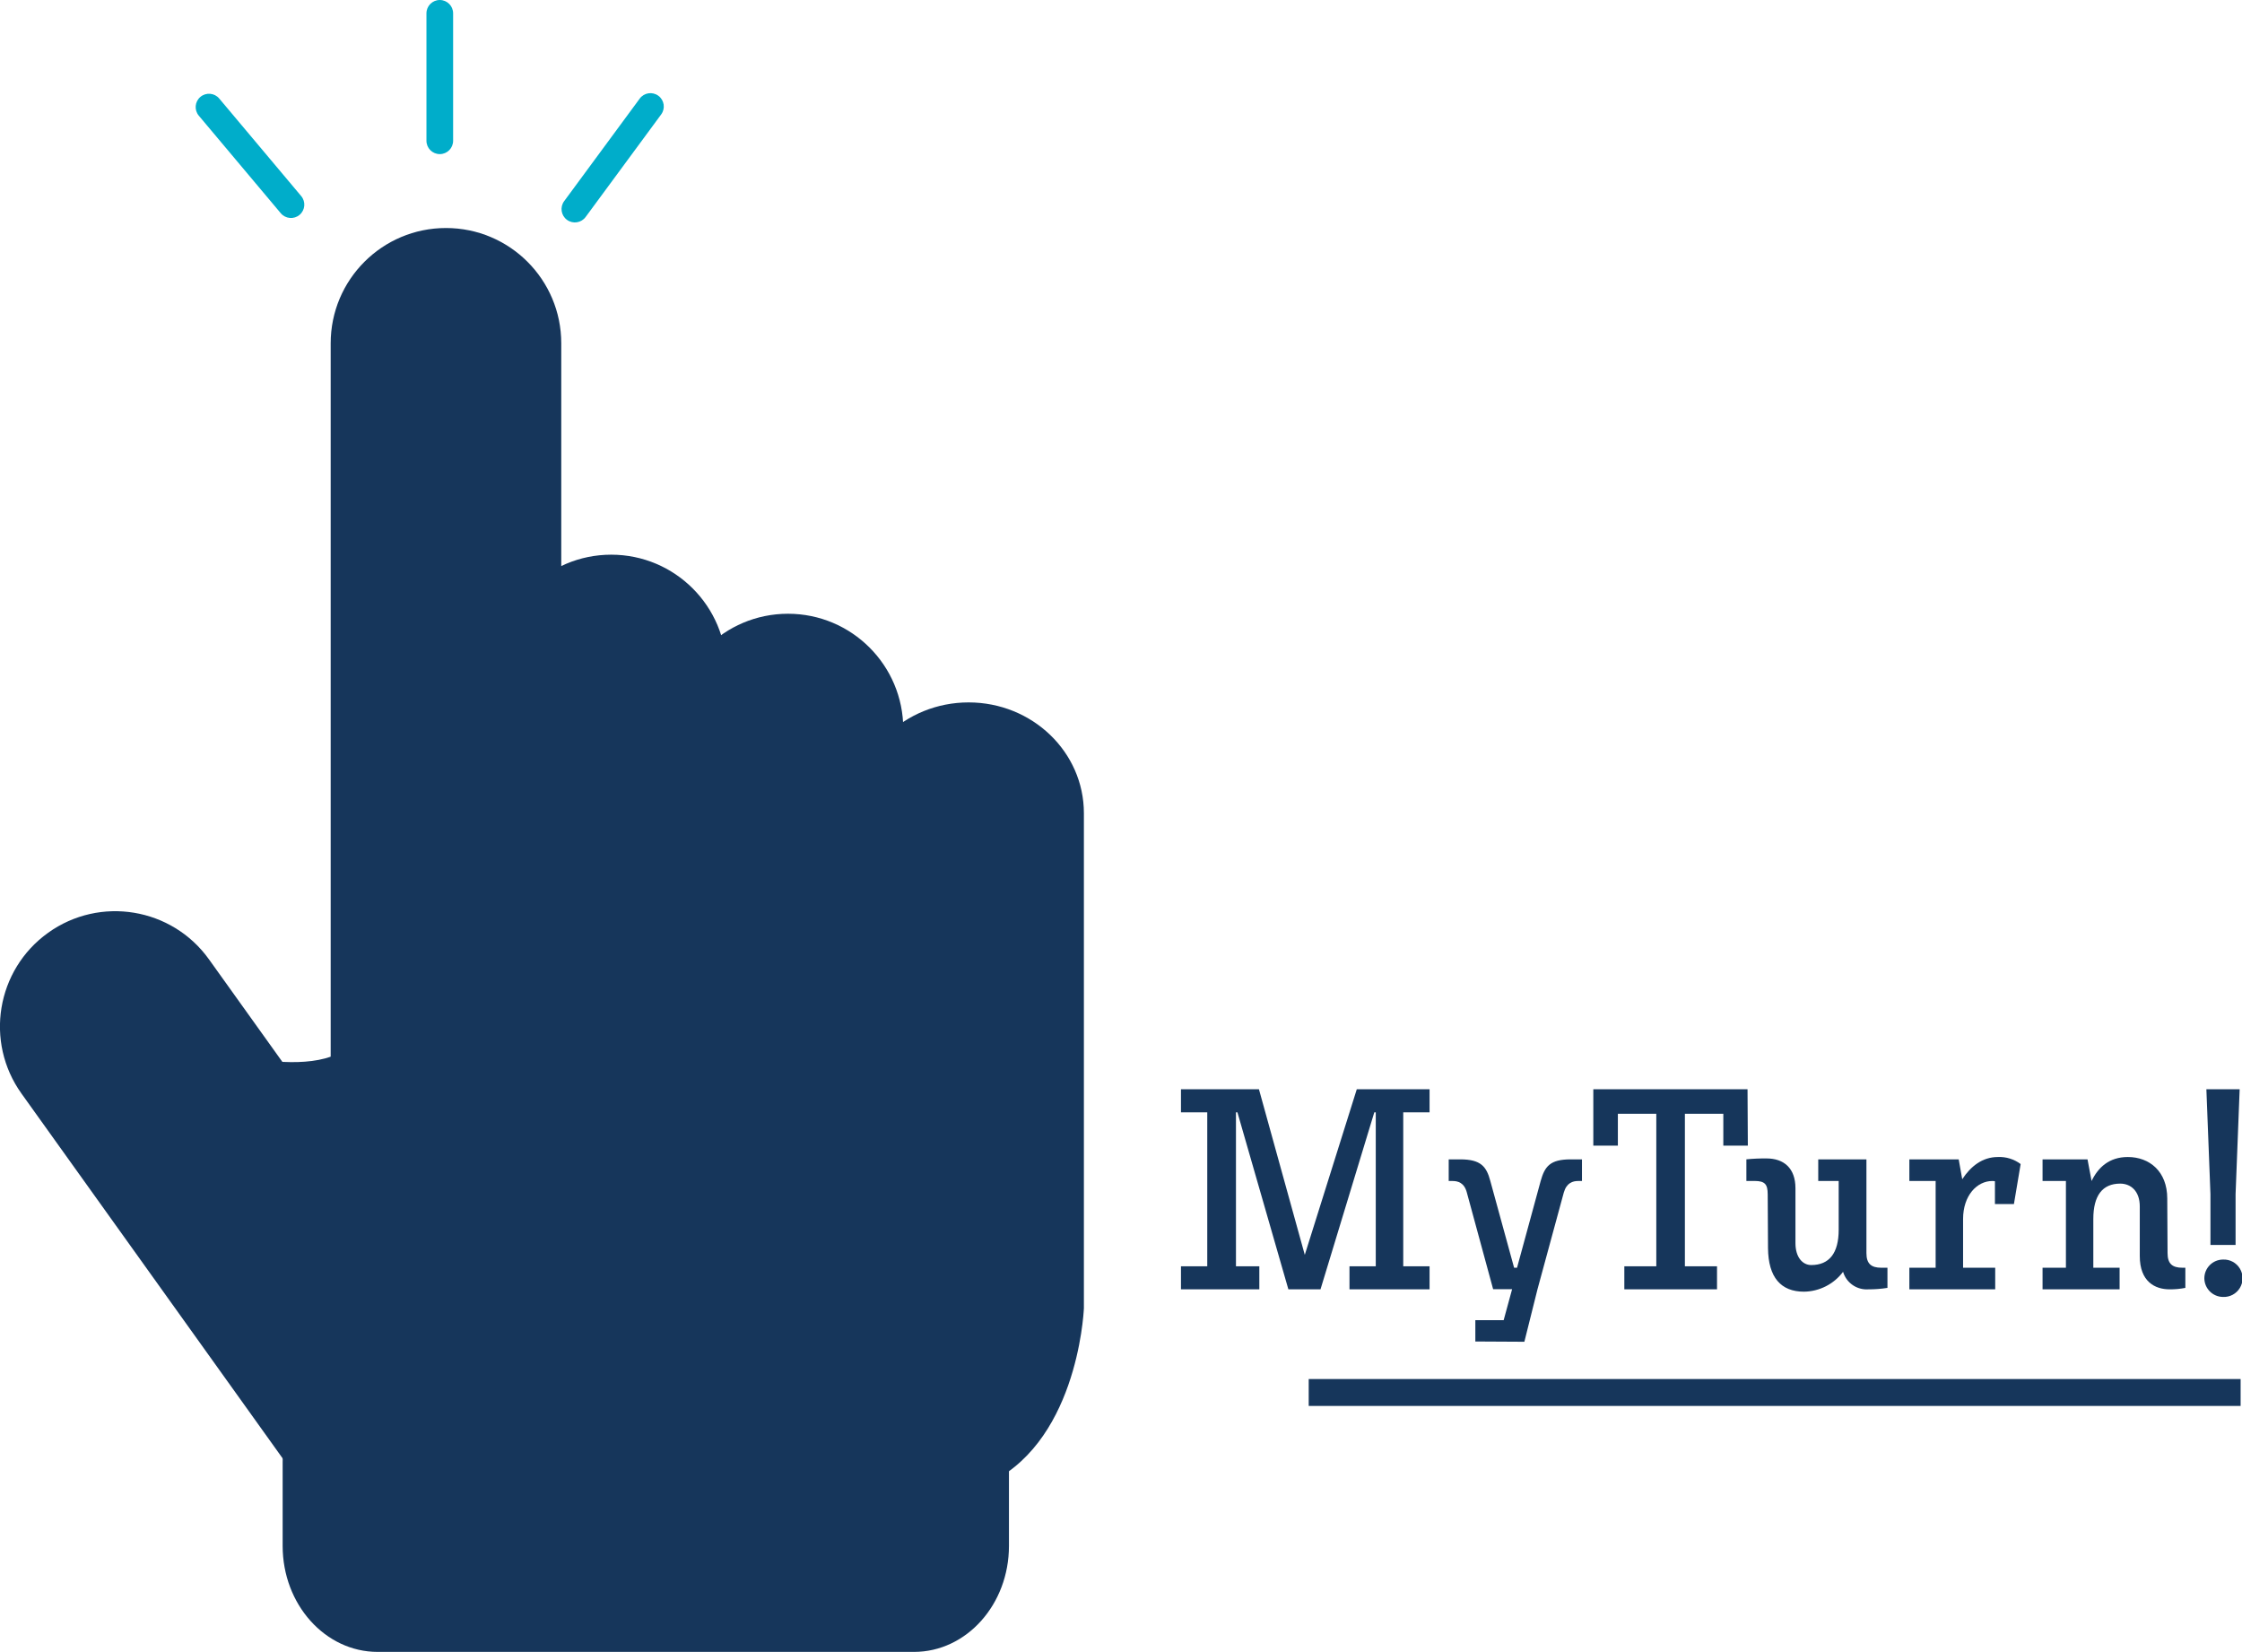
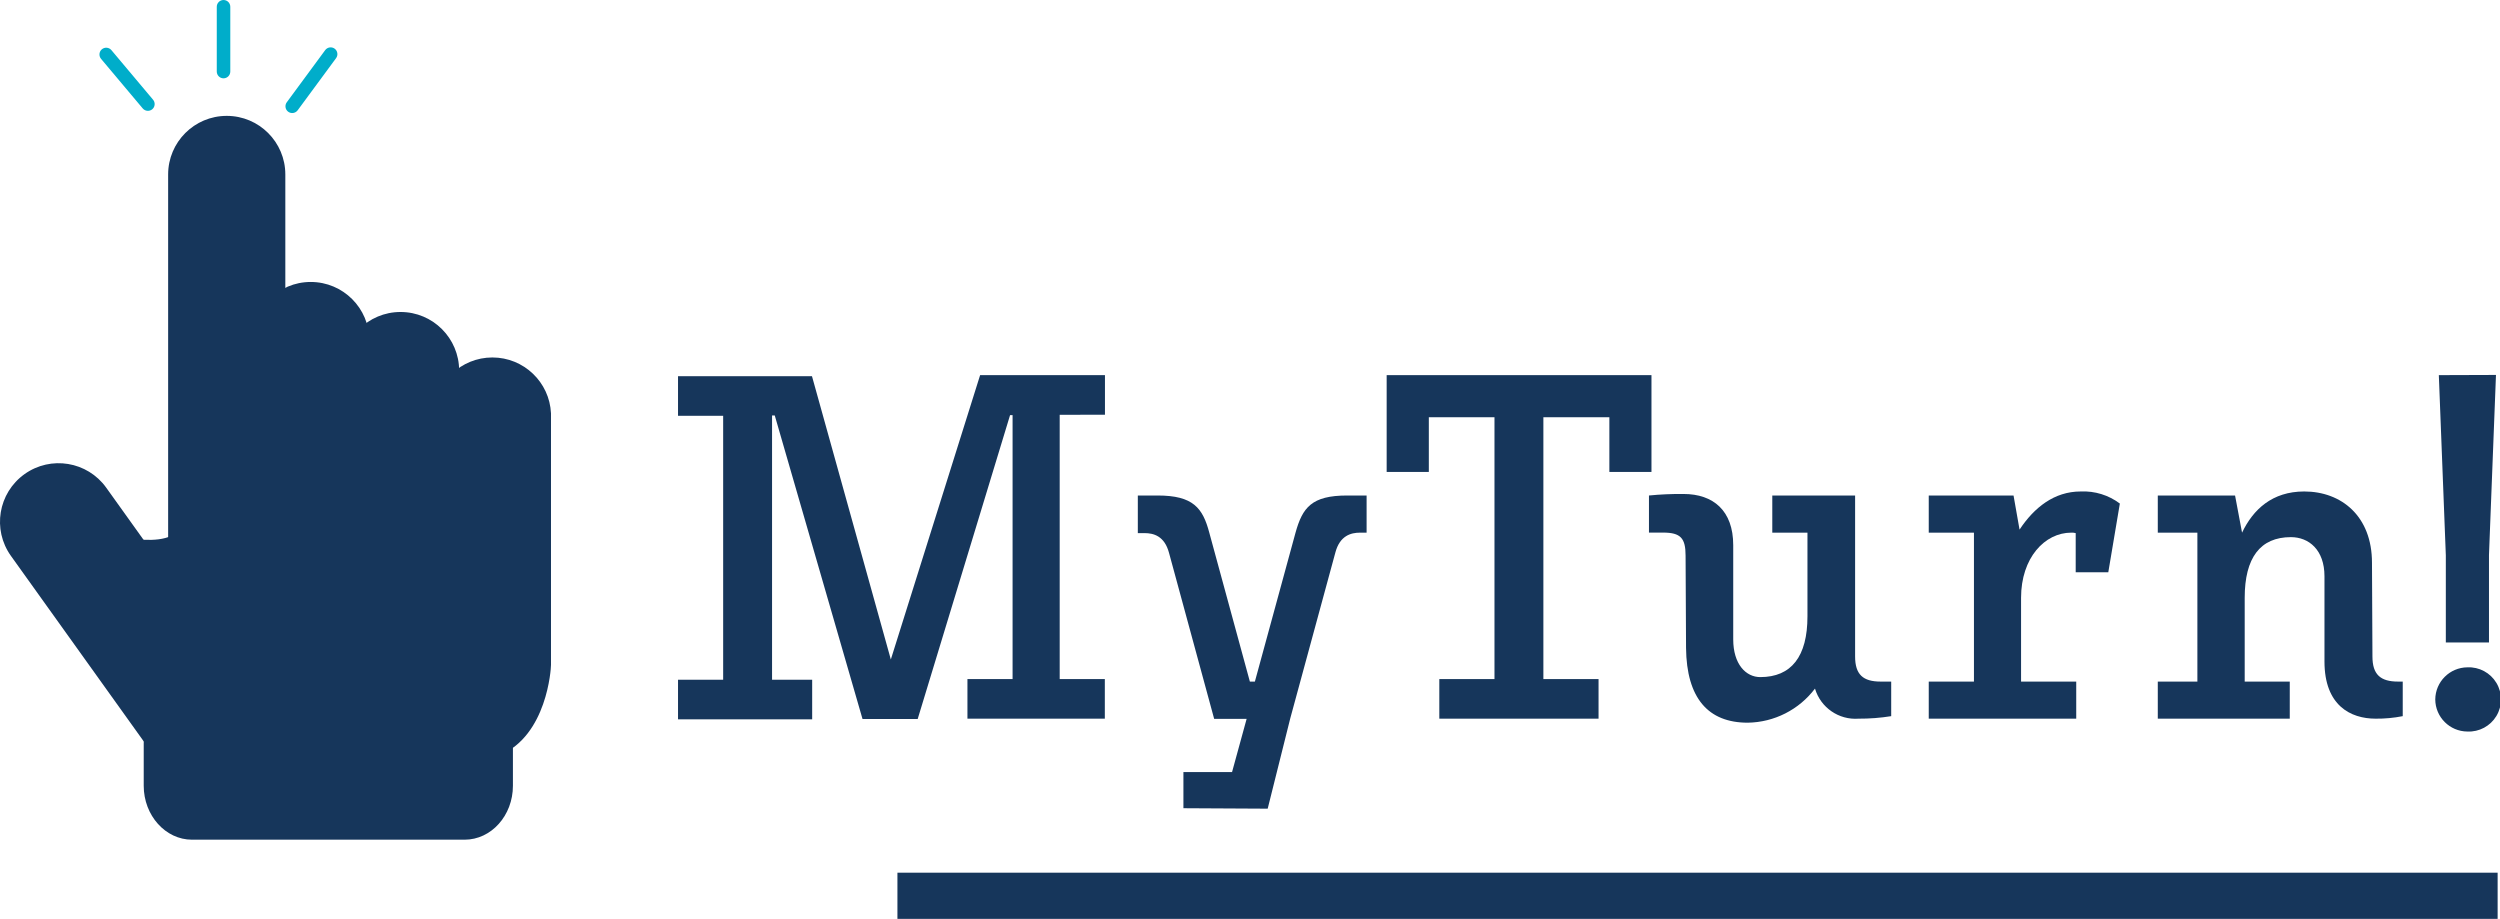
- <svg xmlns="http://www.w3.org/2000/svg" viewBox="0 0 583.41 429.83">
+ <svg xmlns="http://www.w3.org/2000/svg" viewBox="0 0 378.86 139.25">
  <defs>
    <style>.cls-1{fill:#16365b;}.cls-2{fill:#00adca;}.cls-3{fill:none;stroke:#16365b;stroke-miterlimit:10;stroke-width:7px;}</style>
  </defs>
  <g id="Capa_2" data-name="Capa 2">
    <g id="Capa_1-2" data-name="Capa 1">
-       <path class="cls-1" d="M237.84,429.83H98.27c-13.65,0-24.72-12.35-24.72-27.58V380.41c0-1.84.17-11.61,7.24-19.51a23.44,23.44,0,0,1,17.48-8.07H237.84c13.65,0,24.71,12.34,24.71,27.58v21.84C262.55,417.48,251.49,429.83,237.84,429.83Z" />
-       <rect class="cls-1" x="86.05" y="59.33" width="60" height="337" rx="30" />
-       <rect class="cls-1" x="129.05" y="144.33" width="60" height="234.49" rx="30" />
-       <rect class="cls-1" x="175.05" y="159.7" width="60" height="221.04" rx="30" />
-       <path class="cls-1" d="M227.05,385.54c-2.61-2.63-3.16-5.81-4-21.14-.52-9.64-.82-17.83-1-24V211.6c0-15.93,13.44-28.83,30-28.83s30,12.9,30,28.83V340.37c-.09,2.16-2.09,35.95-26,46.13C247.78,390,233.59,392.13,227.05,385.54Z" />
-       <rect class="cls-1" x="34.47" y="226.03" width="60" height="178.4" rx="30" transform="translate(-171.47 96.45) rotate(-35.6)" />
-       <path class="cls-1" d="M46.05,274.33c2.35-5.17,35.49,9.84,47-4,5-6,2.93-13.72,5-14,5-.69,22.86,43.05,11,53C94.91,321.2,43,281.16,46.05,274.33Z" />
-       <path class="cls-1" d="M365.15,289.43v40.06H372v6H351.16v-6H358V289.43h-.38l-14,46.06h-8.36L322,289.43h-.38v40.06h6.08v6H307.31v-6h6.84V289.43h-6.84v-6H327.6l11.93,43.09,13.53-43.09H372v6Z" />
-       <path class="cls-1" d="M411.66,301.67v5.63h-1c-1.37,0-3,.45-3.73,3l-6.84,25.15-3.42,13.68-12.76-.07v-5.55h7.37l2.2-8.06h-4.94l-6.84-25.15c-.68-2.59-2.35-3-3.72-3h-1v-5.63h3c5.4,0,6.84,1.9,7.83,5.63L394,329.87h.76l6.15-22.57c1.07-3.81,2.44-5.63,7.83-5.63Z" />
-       <path class="cls-1" d="M454.82,298.1h-6.38v-8.29h-10v39.68h8.36v6H422.68v-6H431V289.81h-10v8.29h-6.39V283.43h40.13Z" />
-       <path class="cls-1" d="M491.15,329.87v5.24a30.09,30.09,0,0,1-4.94.38,6.4,6.4,0,0,1-6.61-4.56,12.93,12.93,0,0,1-10.18,5.17c-6,0-9.28-3.72-9.35-11.32l-.08-14c0-2.66-.76-3.49-3.42-3.49h-2.13v-5.63a48.31,48.31,0,0,1,5.25-.23c4.48,0,7.52,2.51,7.52,7.75v14.29c0,3.73,1.9,5.7,4.1,5.7,4.72,0,7.15-3.11,7.15-9.19V307.3h-5.32v-5.63h12.54v24.4c0,2.73,1.22,3.8,3.88,3.8Z" />
-       <path class="cls-1" d="M519.12,313.3v-5.93a2.32,2.32,0,0,0-.69-.07c-4,0-7.6,3.8-7.6,9.88v12.69h8.36v5.62H496.85v-5.62h6.84V307.3h-6.84v-5.63h12.84l.92,5.17c2.2-3.35,5.24-5.78,9.27-5.78a9.19,9.19,0,0,1,5.93,1.83l-1.75,10.41Z" />
-       <path class="cls-1" d="M568.67,329.87v5.24a20.21,20.21,0,0,1-4.1.38c-3.8,0-7.76-2-7.76-8.66V313.91c0-4-2.35-5.93-5.09-5.93-4.63,0-7,3.12-7,9.2v12.69h6.84v5.62H531.51v-5.62h6.08V307.3h-6.08v-5.63h11.7l1.06,5.63c1.68-3.5,4.56-6.24,9.43-6.24,5.62,0,10.26,3.73,10.26,10.79l.08,14.22c0,2.73,1.21,3.8,3.87,3.8Z" />
-       <path class="cls-1" d="M573.61,332.6a4.89,4.89,0,0,1,4.86-4.86,4.87,4.87,0,1,1,0,9.73A4.9,4.9,0,0,1,573.61,332.6Zm9.19-49.17-1.06,27.29v13.22H575.2V310.72l-1.06-27.29Z" />
-       <rect class="cls-2" x="61.59" y="20.51" width="6.94" height="40.1" rx="3.47" transform="translate(-10.85 51.36) rotate(-40.04)" />
-       <rect class="cls-2" x="155.97" y="21" width="6.94" height="40.1" rx="3.47" transform="translate(55.41 -86.56) rotate(36.38)" />
-       <rect class="cls-2" x="110.97" width="6.94" height="40.1" rx="3.47" />
-       <line class="cls-3" x1="340.55" y1="362.33" x2="583.05" y2="362.33" />
+       <path class="cls-1" d="M70.41,127.25H29.09c-4,0-7.31-3.66-7.31-8.17v-6.46a8.89,8.89,0,0,1,2.14-5.78,7,7,0,0,1,5.17-2.39H70.41c4,0,7.32,3.66,7.32,8.17v6.46C77.73,123.59,74.45,127.25,70.41,127.25Z" />
+       <rect class="cls-1" x="25.48" y="17.56" width="17.76" height="99.77" rx="8.88" />
+       <rect class="cls-1" x="38.21" y="42.73" width="17.76" height="69.42" rx="8.88" />
+       <rect class="cls-1" x="51.82" y="47.28" width="17.76" height="65.44" rx="8.88" />
+       <path class="cls-1" d="M67.22,114.14c-.78-.78-.94-1.72-1.19-6.26-.15-2.86-.24-5.28-.29-7.11V62.64a8.89,8.89,0,0,1,17.76,0v38.13c0,.63-.62,10.64-7.7,13.65C73.35,115.46,69.15,116.09,67.22,114.14Z" />
+       <rect class="cls-1" x="10.2" y="66.92" width="17.76" height="52.81" rx="8.88" transform="translate(-50.76 28.55) rotate(-35.6)" />
+       <path class="cls-1" d="M13.63,81.21c.7-1.53,10.51,2.92,13.92-1.18C29,78.26,28.41,76,29,75.88c1.47-.2,6.76,12.75,3.25,15.69C28.1,95.09,12.71,83.24,13.63,81.21Z" />
+       <path class="cls-1" d="M160.59,62.86v40.05h6.84v6H146.61v-6h6.84v-40h-.38l-14,46.05h-8.36l-13.3-46H117v40.05h6.08v6H102.75v-6h6.84v-40h-6.84v-6h20.3L135,99.94l13.53-43.09h18.92v6Z" />
+       <path class="cls-1" d="M207.1,75.09v5.63h-1c-1.37,0-3.05.45-3.73,3l-6.84,25.15-3.42,13.68-12.77-.07V117h7.37l2.21-8.06H184l-6.84-25.15c-.69-2.59-2.36-3-3.73-3h-1V75.09h3c5.4,0,6.84,1.9,7.83,5.63l6.15,22.57h.76l6.16-22.57c1.06-3.8,2.43-5.63,7.83-5.63Z" />
+       <path class="cls-1" d="M250.27,71.52h-6.38V63.23h-10v39.68h8.36v6H218.12v-6h8.36V63.23h-9.95v8.29h-6.39V56.85h40.13Z" />
+       <path class="cls-1" d="M286.6,103.29v5.24a30.27,30.27,0,0,1-4.94.38,6.4,6.4,0,0,1-6.61-4.56,13,13,0,0,1-10.19,5.17c-6,0-9.27-3.72-9.35-11.32l-.07-14c0-2.66-.76-3.49-3.42-3.49h-2.13V75.09a48.24,48.24,0,0,1,5.24-.23c4.49,0,7.53,2.51,7.53,7.76V96.9c0,3.73,1.9,5.71,4.1,5.71,4.71,0,7.15-3.12,7.15-9.2V80.72h-5.33V75.09h12.55v24.4c0,2.74,1.21,3.8,3.87,3.8Z" />
+       <path class="cls-1" d="M314.56,86.72V80.79a2.22,2.22,0,0,0-.68-.07c-4,0-7.6,3.8-7.6,9.88v12.69h8.36v5.62H292.29v-5.62h6.85V80.72h-6.85V75.09h12.85l.91,5.17c2.21-3.34,5.25-5.78,9.27-5.78a9.17,9.17,0,0,1,5.93,1.83L319.5,86.72Z" />
+       <path class="cls-1" d="M364.12,103.29v5.24a20.32,20.32,0,0,1-4.11.38c-3.8,0-7.75-2-7.75-8.66V87.33c0-4-2.36-5.93-5.09-5.93-4.64,0-7,3.12-7,9.2v12.69H347v5.62H327v-5.62H333V80.72H327V75.09h11.71l1.06,5.63c1.67-3.5,4.56-6.24,9.42-6.24,5.63,0,10.27,3.73,10.27,10.8l.07,14.21c0,2.74,1.22,3.8,3.88,3.8Z" />
+       <path class="cls-1" d="M369.05,106a4.91,4.91,0,0,1,4.87-4.87,4.87,4.87,0,1,1,0,9.73A4.9,4.9,0,0,1,369.05,106Zm9.2-49.18-1.06,27.29V97.36h-6.54V84.14l-1.06-27.29Z" />
+       <rect class="cls-2" x="18.23" y="6.07" width="2.05" height="11.87" rx="1.03" transform="translate(-3.21 15.21) rotate(-40.04)" />
+       <rect class="cls-2" x="46.18" y="6.22" width="2.05" height="11.87" rx="1.03" transform="translate(16.4 -25.63) rotate(36.38)" />
+       <rect class="cls-2" x="32.85" width="2.05" height="11.87" rx="1.03" />
+       <line class="cls-3" x1="136" y1="135.75" x2="378.5" y2="135.75" />
    </g>
  </g>
</svg>
